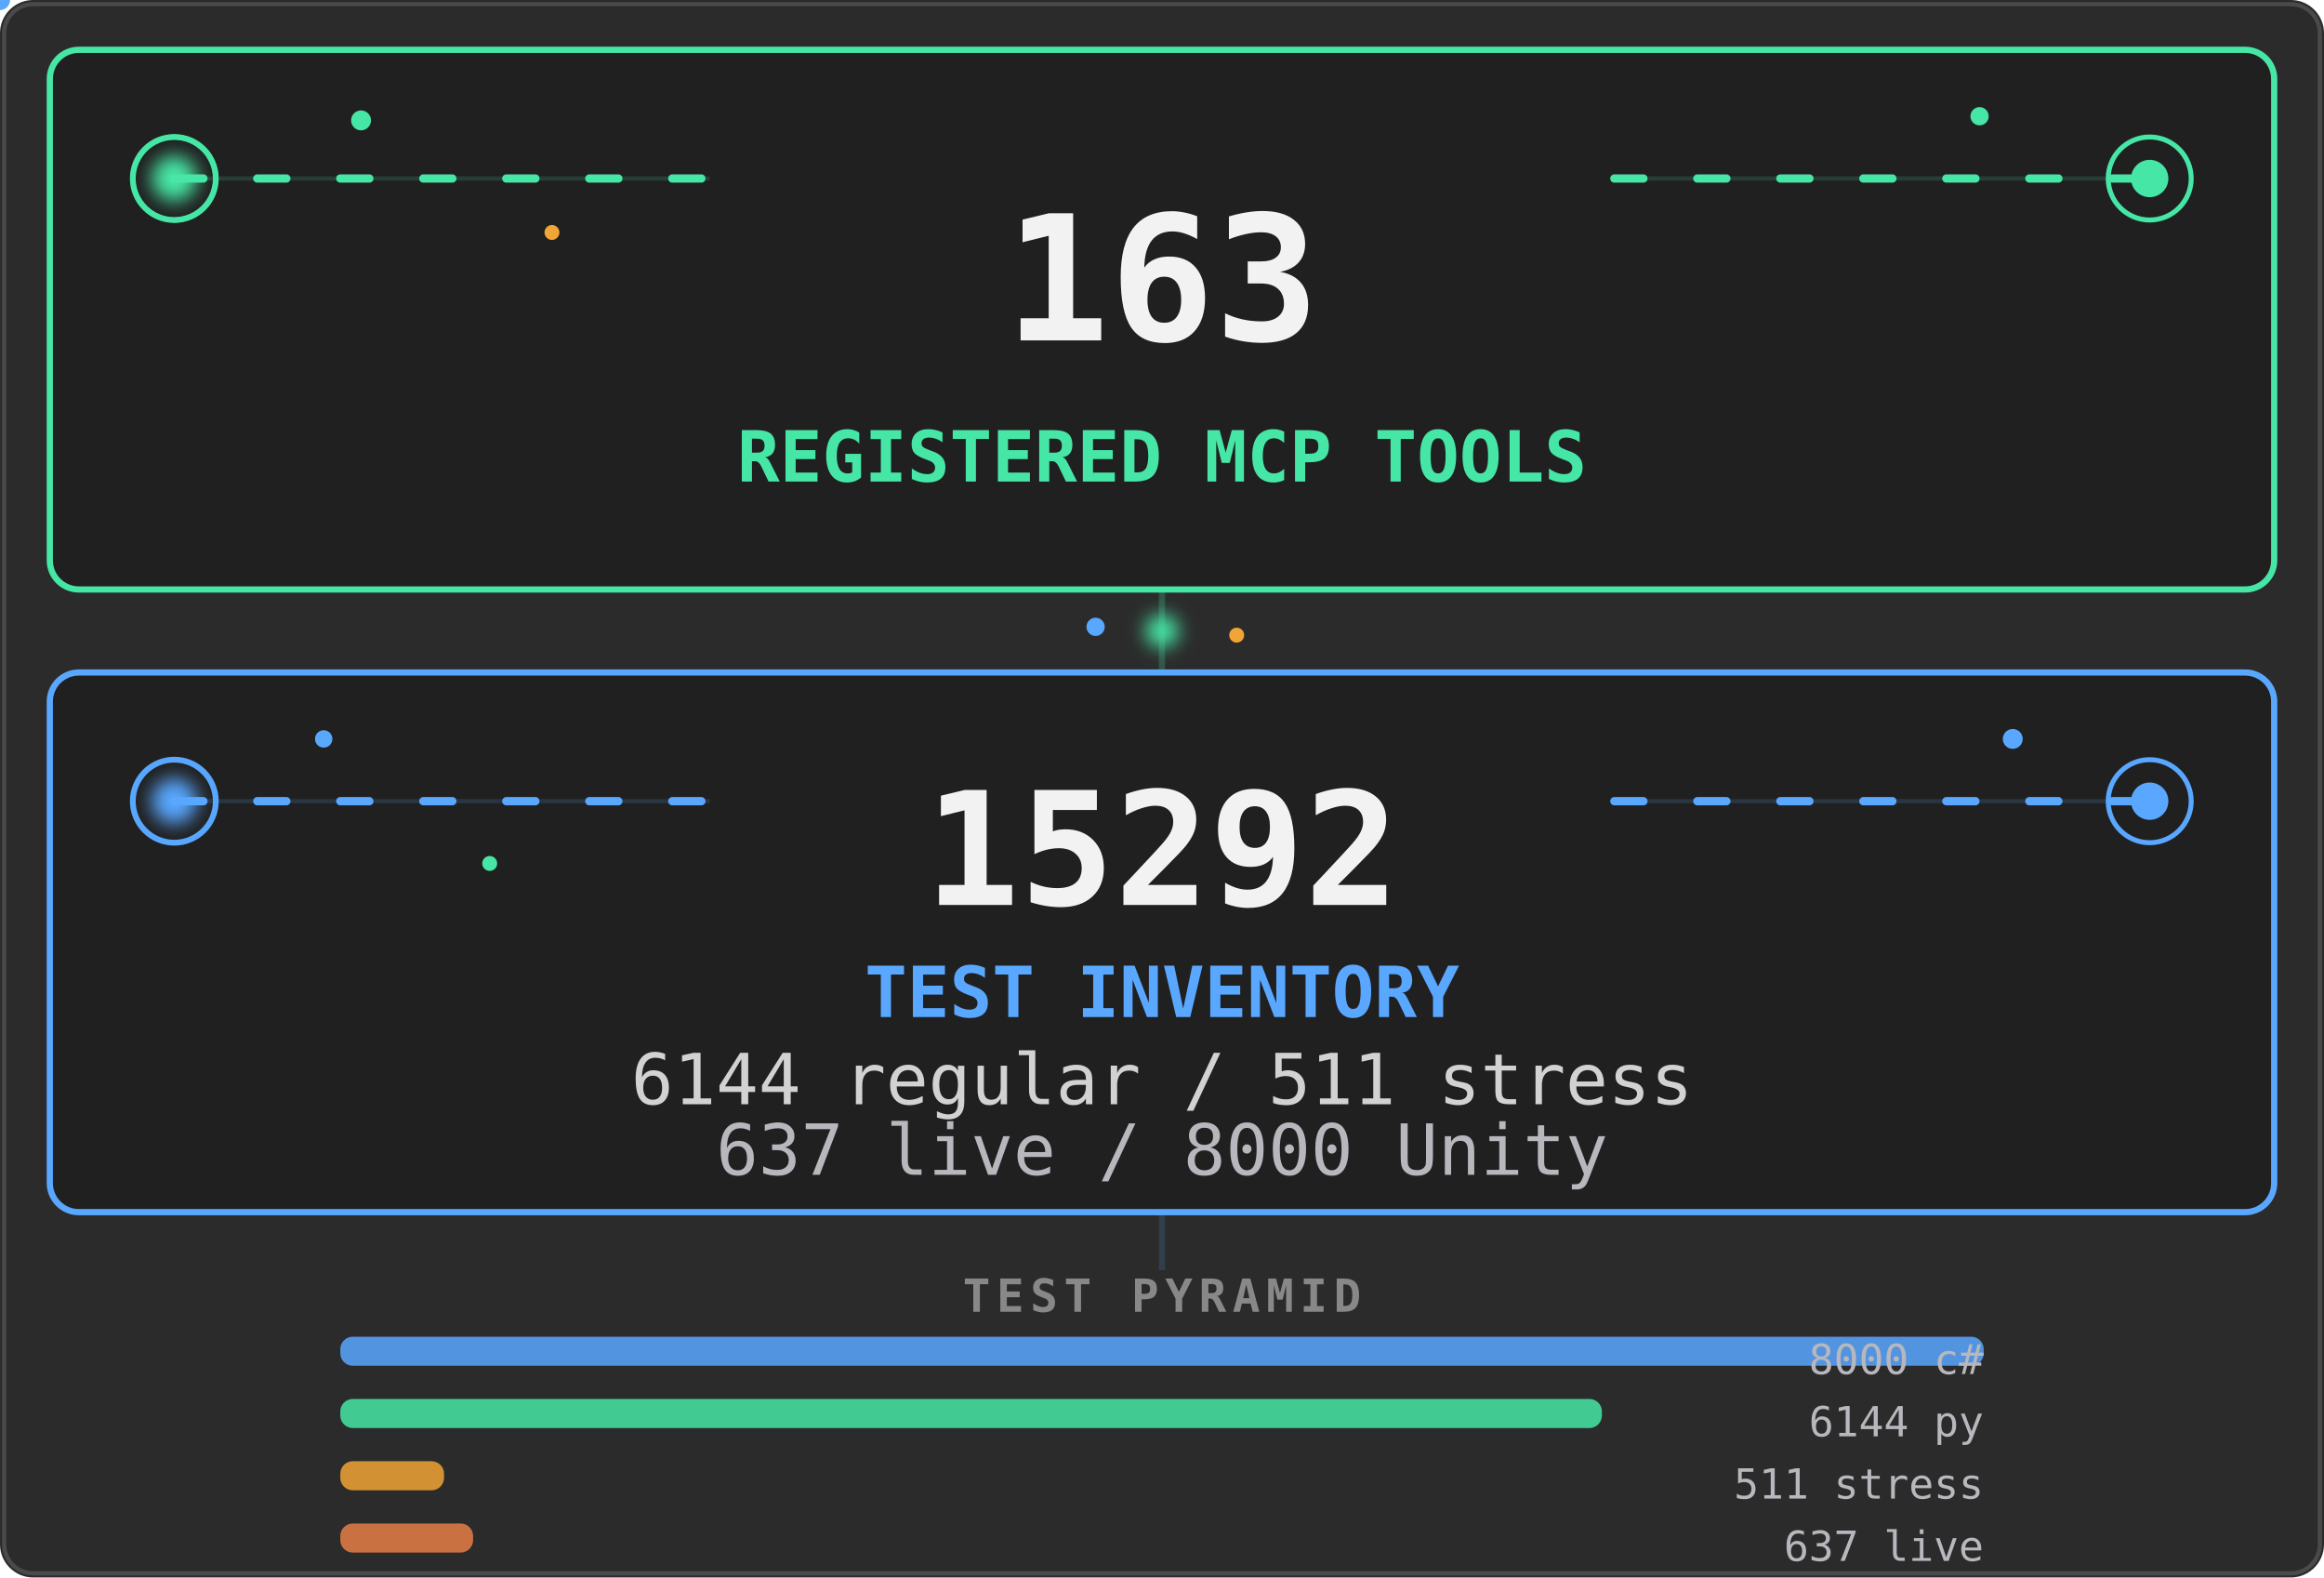
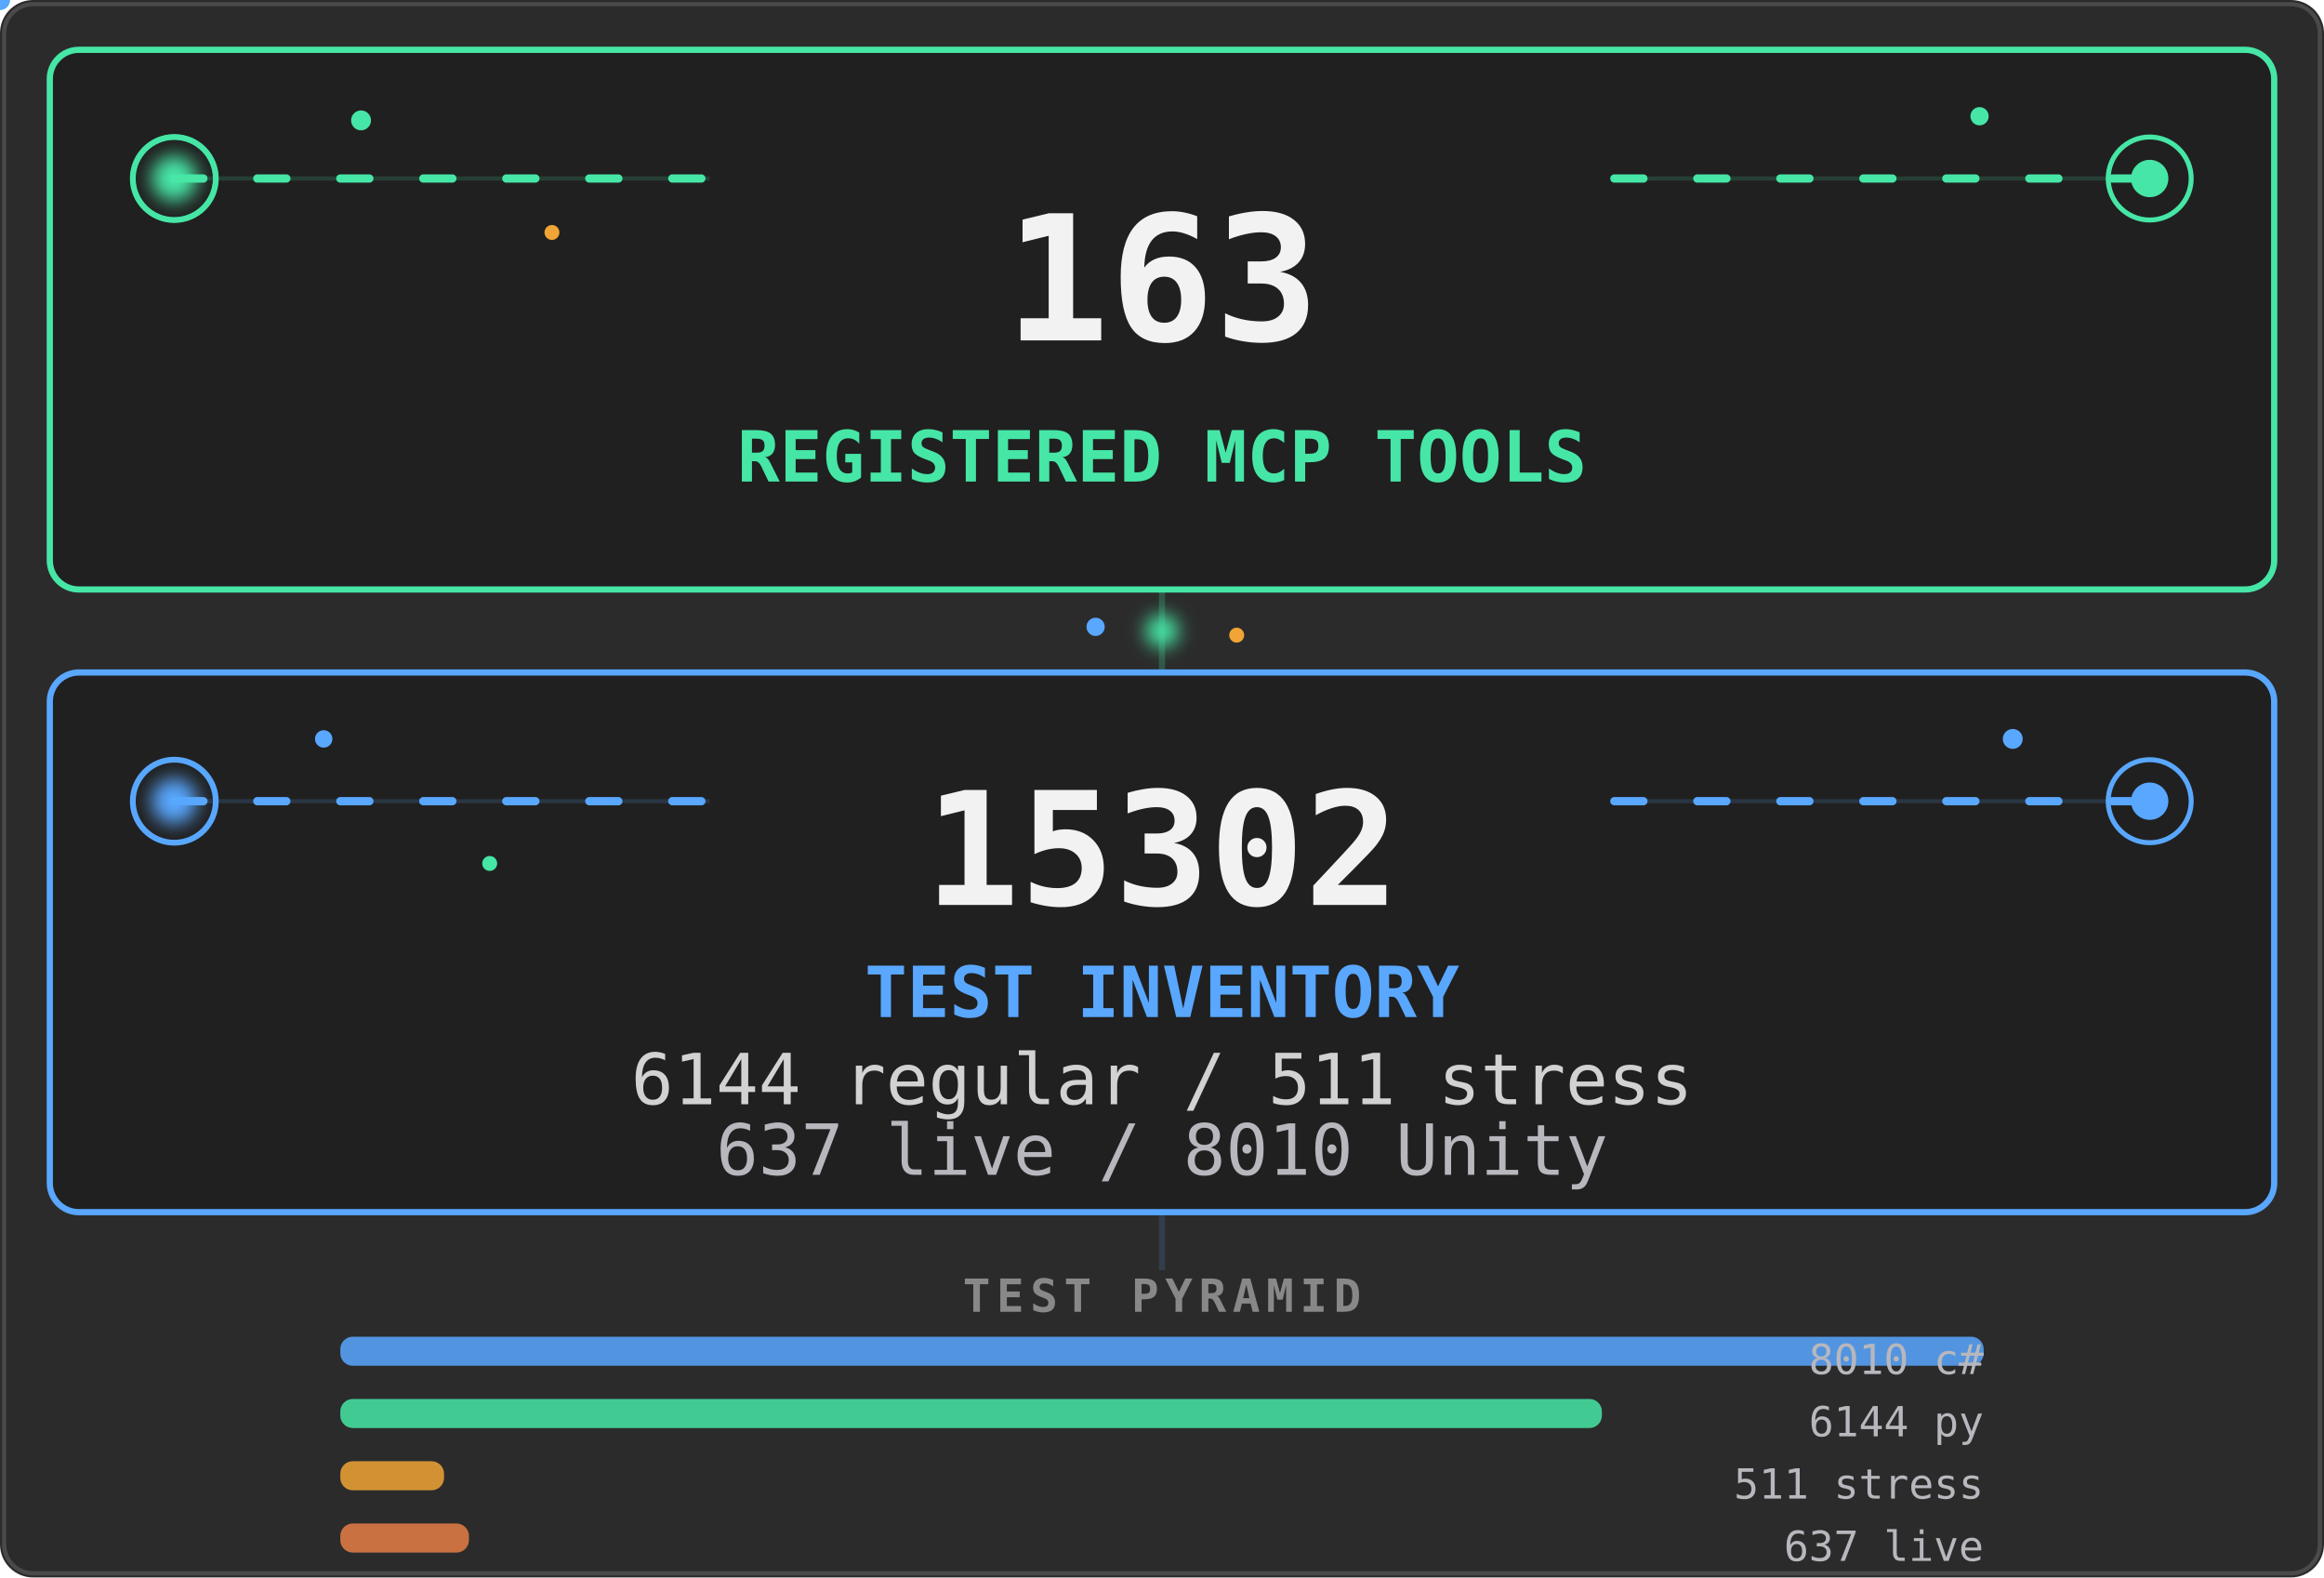
<svg xmlns="http://www.w3.org/2000/svg" viewBox="0 0 560 380" width="560" height="380" role="img" aria-labelledby="stats-title stats-desc">
  <defs>
    <filter id="stats-core-glow" x="-80%" y="-80%" width="260%" height="260%">
      <feGaussianBlur stdDeviation="2.2" />
    </filter>
    <clipPath id="stats-tools-clip">
      <rect x="12" y="12" width="536" height="130" rx="7" />
    </clipPath>
    <clipPath id="stats-tests-clip">
      <rect x="12" y="162" width="536" height="130" rx="7" />
    </clipPath>
    <linearGradient id="stats-tools-scan" x1="0" y1="0" x2="1" y2="0">
      <stop offset="0" stop-color="#46e6a6" stop-opacity="0" />
      <stop offset=".5" stop-color="#46e6a6" stop-opacity=".2" />
      <stop offset="1" stop-color="#46e6a6" stop-opacity="0" />
    </linearGradient>
    <linearGradient id="stats-tests-scan" x1="0" y1="0" x2="1" y2="0">
      <stop offset="0" stop-color="#59a7ff" stop-opacity="0" />
      <stop offset=".5" stop-color="#59a7ff" stop-opacity=".18" />
      <stop offset="1" stop-color="#59a7ff" stop-opacity="0" />
    </linearGradient>
  </defs>
  <style>
    .stats-card {
      fill: #202020;
      stroke-width: 1.5;
    }
    .stats-aura {
      transform-box: fill-box;
      transform-origin: center;
      animation: stats-aura-breathe 4.2s ease-in-out infinite;
    }
    .stats-aura-tests { animation-delay: -2.1s; }
    .stats-flow {
      fill: none;
      stroke-width: 2;
      stroke-linecap: round;
      stroke-dasharray: 7 13;
      animation: stats-flow 3.8s linear infinite;
    }
    .stats-flow-tests {
      animation-delay: -1.9s;
      animation-duration: 4.4s;
    }
    .stats-ring {
      fill: none;
      transform-box: fill-box;
      transform-origin: center;
      animation: stats-ring-life 3.2s ease-out infinite;
    }
    .stats-ring-mid { animation-delay: -1.05s; }
    .stats-ring-late { animation-delay: -2.1s; }
    .stats-ring-tests { animation-duration: 3.7s; }
    .stats-core {
      transform-box: fill-box;
      transform-origin: center;
      animation: stats-core-life 2.8s ease-in-out infinite;
    }
    .stats-core-tests {
      animation-delay: -1.4s;
      animation-duration: 3.2s;
    }
    .stats-scan {
      animation: stats-scan-yoyo 5.4s ease-in-out infinite alternate;
    }
    .stats-scan-tests {
      animation-delay: -2.7s;
      animation-duration: 6.2s;
    }
    .stats-spore {
      transform-box: fill-box;
      transform-origin: center;
      animation: stats-spore-drift 5.1s ease-in-out infinite alternate;
    }
    .stats-spore-b { animation-delay: -1.7s; animation-duration: 6.3s; }
    .stats-spore-c { animation-delay: -3.4s; animation-duration: 4.7s; }
    .stats-spore-phase-1 { animation-delay: -.6s; animation-duration: 5.5s; }
    .stats-spore-phase-2 { animation-delay: -1.3s; animation-duration: 4.8s; }
    .stats-spore-phase-3 { animation-delay: -2.2s; animation-duration: 6s; }
    .stats-spore-phase-4 { animation-delay: -3.1s; animation-duration: 5.2s; }
    .stats-spore-phase-5 { animation-delay: -4s; animation-duration: 6.6s; }
    .stats-spore-phase-6 { animation-delay: -4.8s; animation-duration: 5.8s; }
    .stats-bridge {
      transform-box: fill-box;
      transform-origin: center;
      animation: stats-bridge-life 3.6s ease-in-out infinite;
    }
    .motion-particle { pointer-events: none; }
    @keyframes stats-aura-breathe {
      0%, 100% { opacity: .07; transform: scale(.985); }
      50% { opacity: .2; transform: scale(1.015); }
    }
    @keyframes stats-flow {
      from { stroke-dashoffset: 0; }
      to { stroke-dashoffset: -40; }
    }
    @keyframes stats-ring-life {
      0% { opacity: .7; transform: scale(.45); }
      72%, 100% { opacity: 0; transform: scale(1.85); }
    }
    @keyframes stats-core-life {
      0%, 100% { opacity: .8; transform: scale(.86); }
      50% { opacity: 1; transform: scale(1.12); }
    }
    @keyframes stats-scan-yoyo {
      0% { opacity: 0; transform: translateX(-76px); }
      16%, 84% { opacity: .8; }
      100% { opacity: 0; transform: translateX(596px); }
    }
    @keyframes stats-spore-drift {
      0% { opacity: .2; transform: translate(-5px, 4px) scale(.72); }
      48% { opacity: .72; transform: translate(4px, -5px) scale(1.12); }
      100% { opacity: .3; transform: translate(9px, 3px) scale(.84); }
    }
    @keyframes stats-bridge-life {
      0%, 100% { opacity: .38; transform: scale(.82); }
      50% { opacity: 1; transform: scale(1.12); }
    }
    @media (prefers-reduced-motion: reduce) {
      .stats-aura, .stats-flow, .stats-ring, .stats-core,
      .stats-scan, .stats-spore, .stats-bridge {
        animation: none !important;
      }
      .stats-aura { opacity: .1; }
      .stats-flow { stroke-dasharray: none; opacity: .42; }
      .stats-ring { opacity: .18; }
      .stats-core { opacity: 1; }
      .stats-scan, .motion-particle { display: none; }
      .stats-spore { opacity: .3; }
      .stats-bridge { opacity: .75; }
    }
  </style>
  <rect width="560" height="380" rx="8" fill="#2b2b2b" />
  <rect x="1" y="1" width="558" height="378" rx="7" fill="none" stroke="#4a4a4a" />
  <path d="M280 142V162" stroke="#46e6a6" stroke-width="1.5" opacity=".22" />
  <circle class="stats-bridge" cx="280" cy="152" r="4" fill="#46e6a6" filter="url(#stats-core-glow)" />
  <circle class="stats-spore stats-spore-b stats-spore-phase-1" cx="264" cy="151" r="2.2" fill="#59a7ff" />
  <circle class="stats-spore stats-spore-c stats-spore-phase-2" cx="298" cy="153" r="1.8" fill="#f0a536" />
  <rect class="stats-aura" x="12" y="12" width="536" height="130" rx="7" fill="#46e6a6" />
  <rect class="stats-card" x="12" y="12" width="536" height="130" rx="7" stroke="#46e6a6" />
  <g clip-path="url(#stats-tools-clip)">
    <rect class="stats-scan" x="-70" y="12" width="74" height="130" fill="url(#stats-tools-scan)" />
  </g>
  <path d="M42 43H171M389 43H518" stroke="#46e6a6" opacity=".16" />
  <path class="stats-flow" d="M42 43H171M389 43H518" stroke="#46e6a6" />
  <g aria-hidden="true">
    <circle class="stats-ring" cx="42" cy="43" r="10" stroke="#46e6a6" stroke-width="1.4" />
    <circle class="stats-ring stats-ring-mid" cx="42" cy="43" r="10" stroke="#46e6a6" stroke-width="1.2" />
    <circle class="stats-ring stats-ring-late" cx="518" cy="43" r="10" stroke="#46e6a6" stroke-width="1.2" />
    <circle class="stats-core" cx="42" cy="43" r="5.5" fill="#46e6a6" filter="url(#stats-core-glow)" />
    <circle class="stats-core" cx="518" cy="43" r="4.5" fill="#46e6a6" />
    <circle class="stats-spore" cx="87" cy="29" r="2.4" fill="#46e6a6" />
    <circle class="stats-spore stats-spore-b stats-spore-phase-3" cx="133" cy="56" r="1.8" fill="#f0a536" />
    <circle class="stats-spore stats-spore-c stats-spore-phase-4" cx="477" cy="28" r="2.2" fill="#46e6a6" />
    <g class="motion-particle">
      <circle r="2.4" fill="#46e6a6">
        <animateMotion dur="4.8s" begin="-1.3s" repeatCount="indefinite" path="M42 43H171" />
        <animate attributeName="opacity" values="0;.9;.9;0" dur="4.8s" begin="-1.3s" repeatCount="indefinite" />
      </circle>
    </g>
    <g class="motion-particle">
      <circle r="2" fill="#46e6a6">
        <animateMotion dur="5.6s" begin="-4.1s" repeatCount="indefinite" path="M389 43H518" />
        <animate attributeName="opacity" values="0;.75;.75;0" dur="5.6s" begin="-4.1s" repeatCount="indefinite" />
      </circle>
    </g>
  </g>
  <g font-family="ui-monospace, SFMono-Regular, Menlo, Consolas, monospace">
    <text x="280" y="82" text-anchor="middle" fill="#f2f2f2" font-size="42" data-biome-marker="TOOLS" font-weight="700" data-mobile-critical="true">163</text>
    <text x="280" y="116" text-anchor="middle" fill="#46e6a6" font-size="17" font-weight="700" data-mobile-critical="true">REGISTERED MCP TOOLS</text>
  </g>
  <rect class="stats-aura stats-aura-tests" x="12" y="162" width="536" height="130" rx="7" fill="#59a7ff" />
  <rect class="stats-card stats-card-tests" x="12" y="162" width="536" height="130" rx="7" stroke="#59a7ff" />
  <g clip-path="url(#stats-tests-clip)">
    <rect class="stats-scan stats-scan-tests" x="-70" y="162" width="74" height="130" fill="url(#stats-tests-scan)" />
  </g>
  <path d="M42 193H171M389 193H518" stroke="#59a7ff" opacity=".16" />
  <path class="stats-flow stats-flow-tests" d="M42 193H171M389 193H518" stroke="#59a7ff" />
  <g aria-hidden="true">
    <circle class="stats-ring stats-ring-tests" cx="42" cy="193" r="10" stroke="#59a7ff" stroke-width="1.4" />
    <circle class="stats-ring stats-ring-mid stats-ring-tests" cx="518" cy="193" r="10" stroke="#59a7ff" stroke-width="1.2" />
    <circle class="stats-core stats-core-tests" cx="42" cy="193" r="5.5" fill="#59a7ff" filter="url(#stats-core-glow)" />
    <circle class="stats-core stats-core-tests" cx="518" cy="193" r="4.5" fill="#59a7ff" />
    <circle class="stats-spore stats-spore-c stats-spore-phase-5" cx="78" cy="178" r="2.1" fill="#59a7ff" />
    <circle class="stats-spore stats-spore-phase-6" cx="118" cy="208" r="1.8" fill="#46e6a6" />
    <circle class="stats-spore stats-spore-b stats-spore-phase-2" cx="485" cy="178" r="2.4" fill="#59a7ff" />
    <g class="motion-particle">
      <circle r="2.4" fill="#59a7ff">
        <animateMotion dur="5.2s" begin="-3.7s" repeatCount="indefinite" path="M42 193H171" />
        <animate attributeName="opacity" values="0;.9;.9;0" dur="5.2s" begin="-3.7s" repeatCount="indefinite" />
      </circle>
    </g>
    <g class="motion-particle">
      <circle r="2" fill="#59a7ff">
        <animateMotion dur="4.6s" begin="-.8s" repeatCount="indefinite" path="M389 193H518" />
        <animate attributeName="opacity" values="0;.75;.75;0" dur="4.6s" begin="-.8s" repeatCount="indefinite" />
      </circle>
    </g>
  </g>
  <g font-family="ui-monospace, SFMono-Regular, Menlo, Consolas, monospace">
-     <text x="280" y="218" text-anchor="middle" fill="#f2f2f2" font-size="38" data-biome-marker="TESTS" font-weight="700" data-mobile-critical="true">15292</text>
+     <text x="280" y="218" text-anchor="middle" fill="#f2f2f2" font-size="38" data-biome-marker="TESTS" font-weight="700" data-mobile-critical="true">15302</text>
    <text x="280" y="245" text-anchor="middle" fill="#59a7ff" font-size="17" font-weight="700" data-mobile-critical="true">TEST INVENTORY</text>
    <text x="280" y="266" text-anchor="middle" fill="#d2d2d2" font-size="17" data-biome-marker="BREAKDOWN_PRIMARY" data-mobile-critical="true">6144 regular / 511 stress</text>
-     <text x="280" y="283" text-anchor="middle" fill="#b7b7bd" font-size="17" data-biome-marker="BREAKDOWN_SECONDARY" data-mobile-critical="true">637 live / 8000 Unity</text>
+     <text x="280" y="283" text-anchor="middle" fill="#b7b7bd" font-size="17" data-biome-marker="BREAKDOWN_SECONDARY" data-mobile-critical="true">637 live / 8010 Unity</text>
  </g>
  <path d="M280 292V306" stroke="#59a7ff" stroke-width="1.5" opacity=".15" />
  <g font-family="ui-monospace, SFMono-Regular, Menlo, Consolas, monospace">
    <text x="280" y="316" text-anchor="middle" fill="#888" font-size="11" font-weight="600" letter-spacing="1.5">TEST PYRAMID</text>
    <rect data-biome-bar="CS" x="82" y="322" height="7" width="396" rx="3" fill="#59a7ff" opacity=".85" />
-     <text data-biome-bar-label="CS" x="478" y="331" text-anchor="end" fill="#b7b7bd" font-size="10">8000 c#</text>
+     <text data-biome-bar-label="CS" x="478" y="331" text-anchor="end" fill="#b7b7bd" font-size="10">8010 c#</text>
    <rect data-biome-bar="PY" x="82" y="337" height="7" width="304" rx="3" fill="#46e6a6" opacity=".85" />
    <text data-biome-bar-label="PY" x="478" y="346" text-anchor="end" fill="#b7b7bd" font-size="10">6144 py</text>
    <rect data-biome-bar="STRESS" x="82" y="352" height="7" width="25" rx="3" fill="#f0a536" opacity=".85" />
    <text data-biome-bar-label="STRESS" x="478" y="361" text-anchor="end" fill="#b7b7bd" font-size="10">511 stress</text>
-     <rect data-biome-bar="LIVE" x="82" y="367" height="7" width="32" rx="3" fill="#e67e46" opacity=".85" />
+     <rect data-biome-bar="LIVE" x="82" y="367" height="7" width="31" rx="3" fill="#e67e46" opacity=".85" />
    <text data-biome-bar-label="LIVE" x="478" y="376" text-anchor="end" fill="#b7b7bd" font-size="10">637 live</text>
  </g>
</svg>
